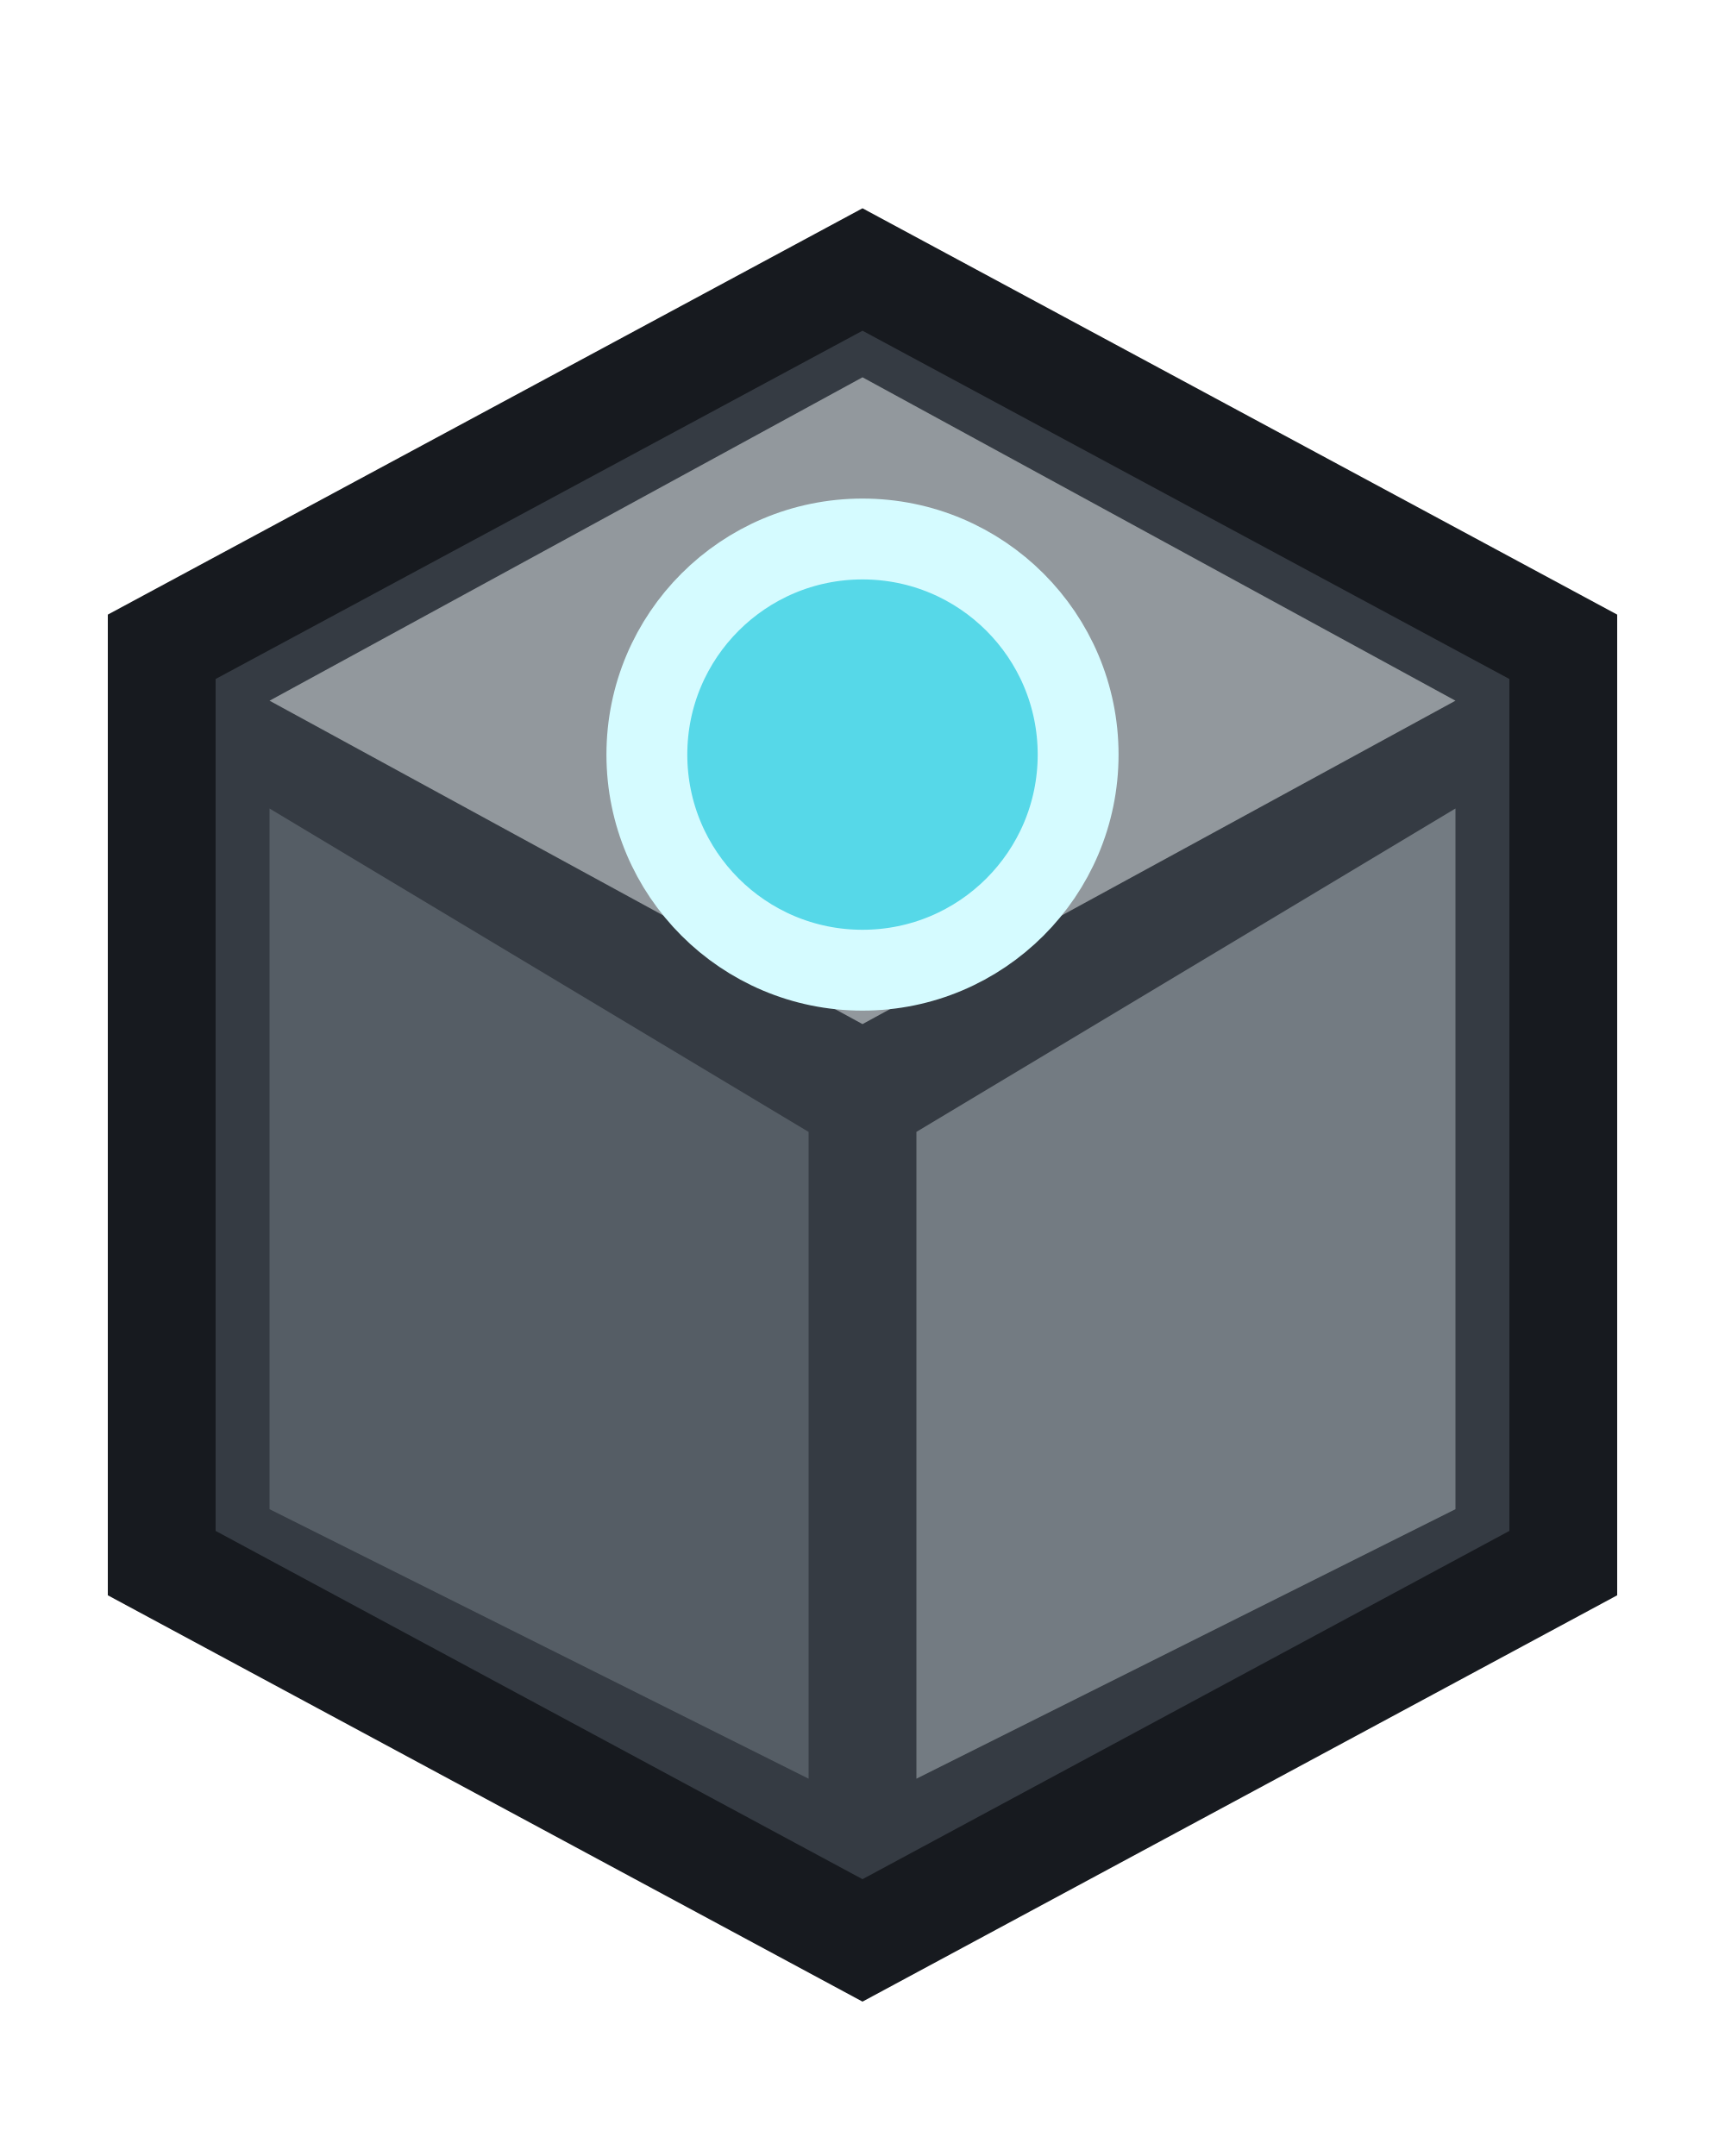
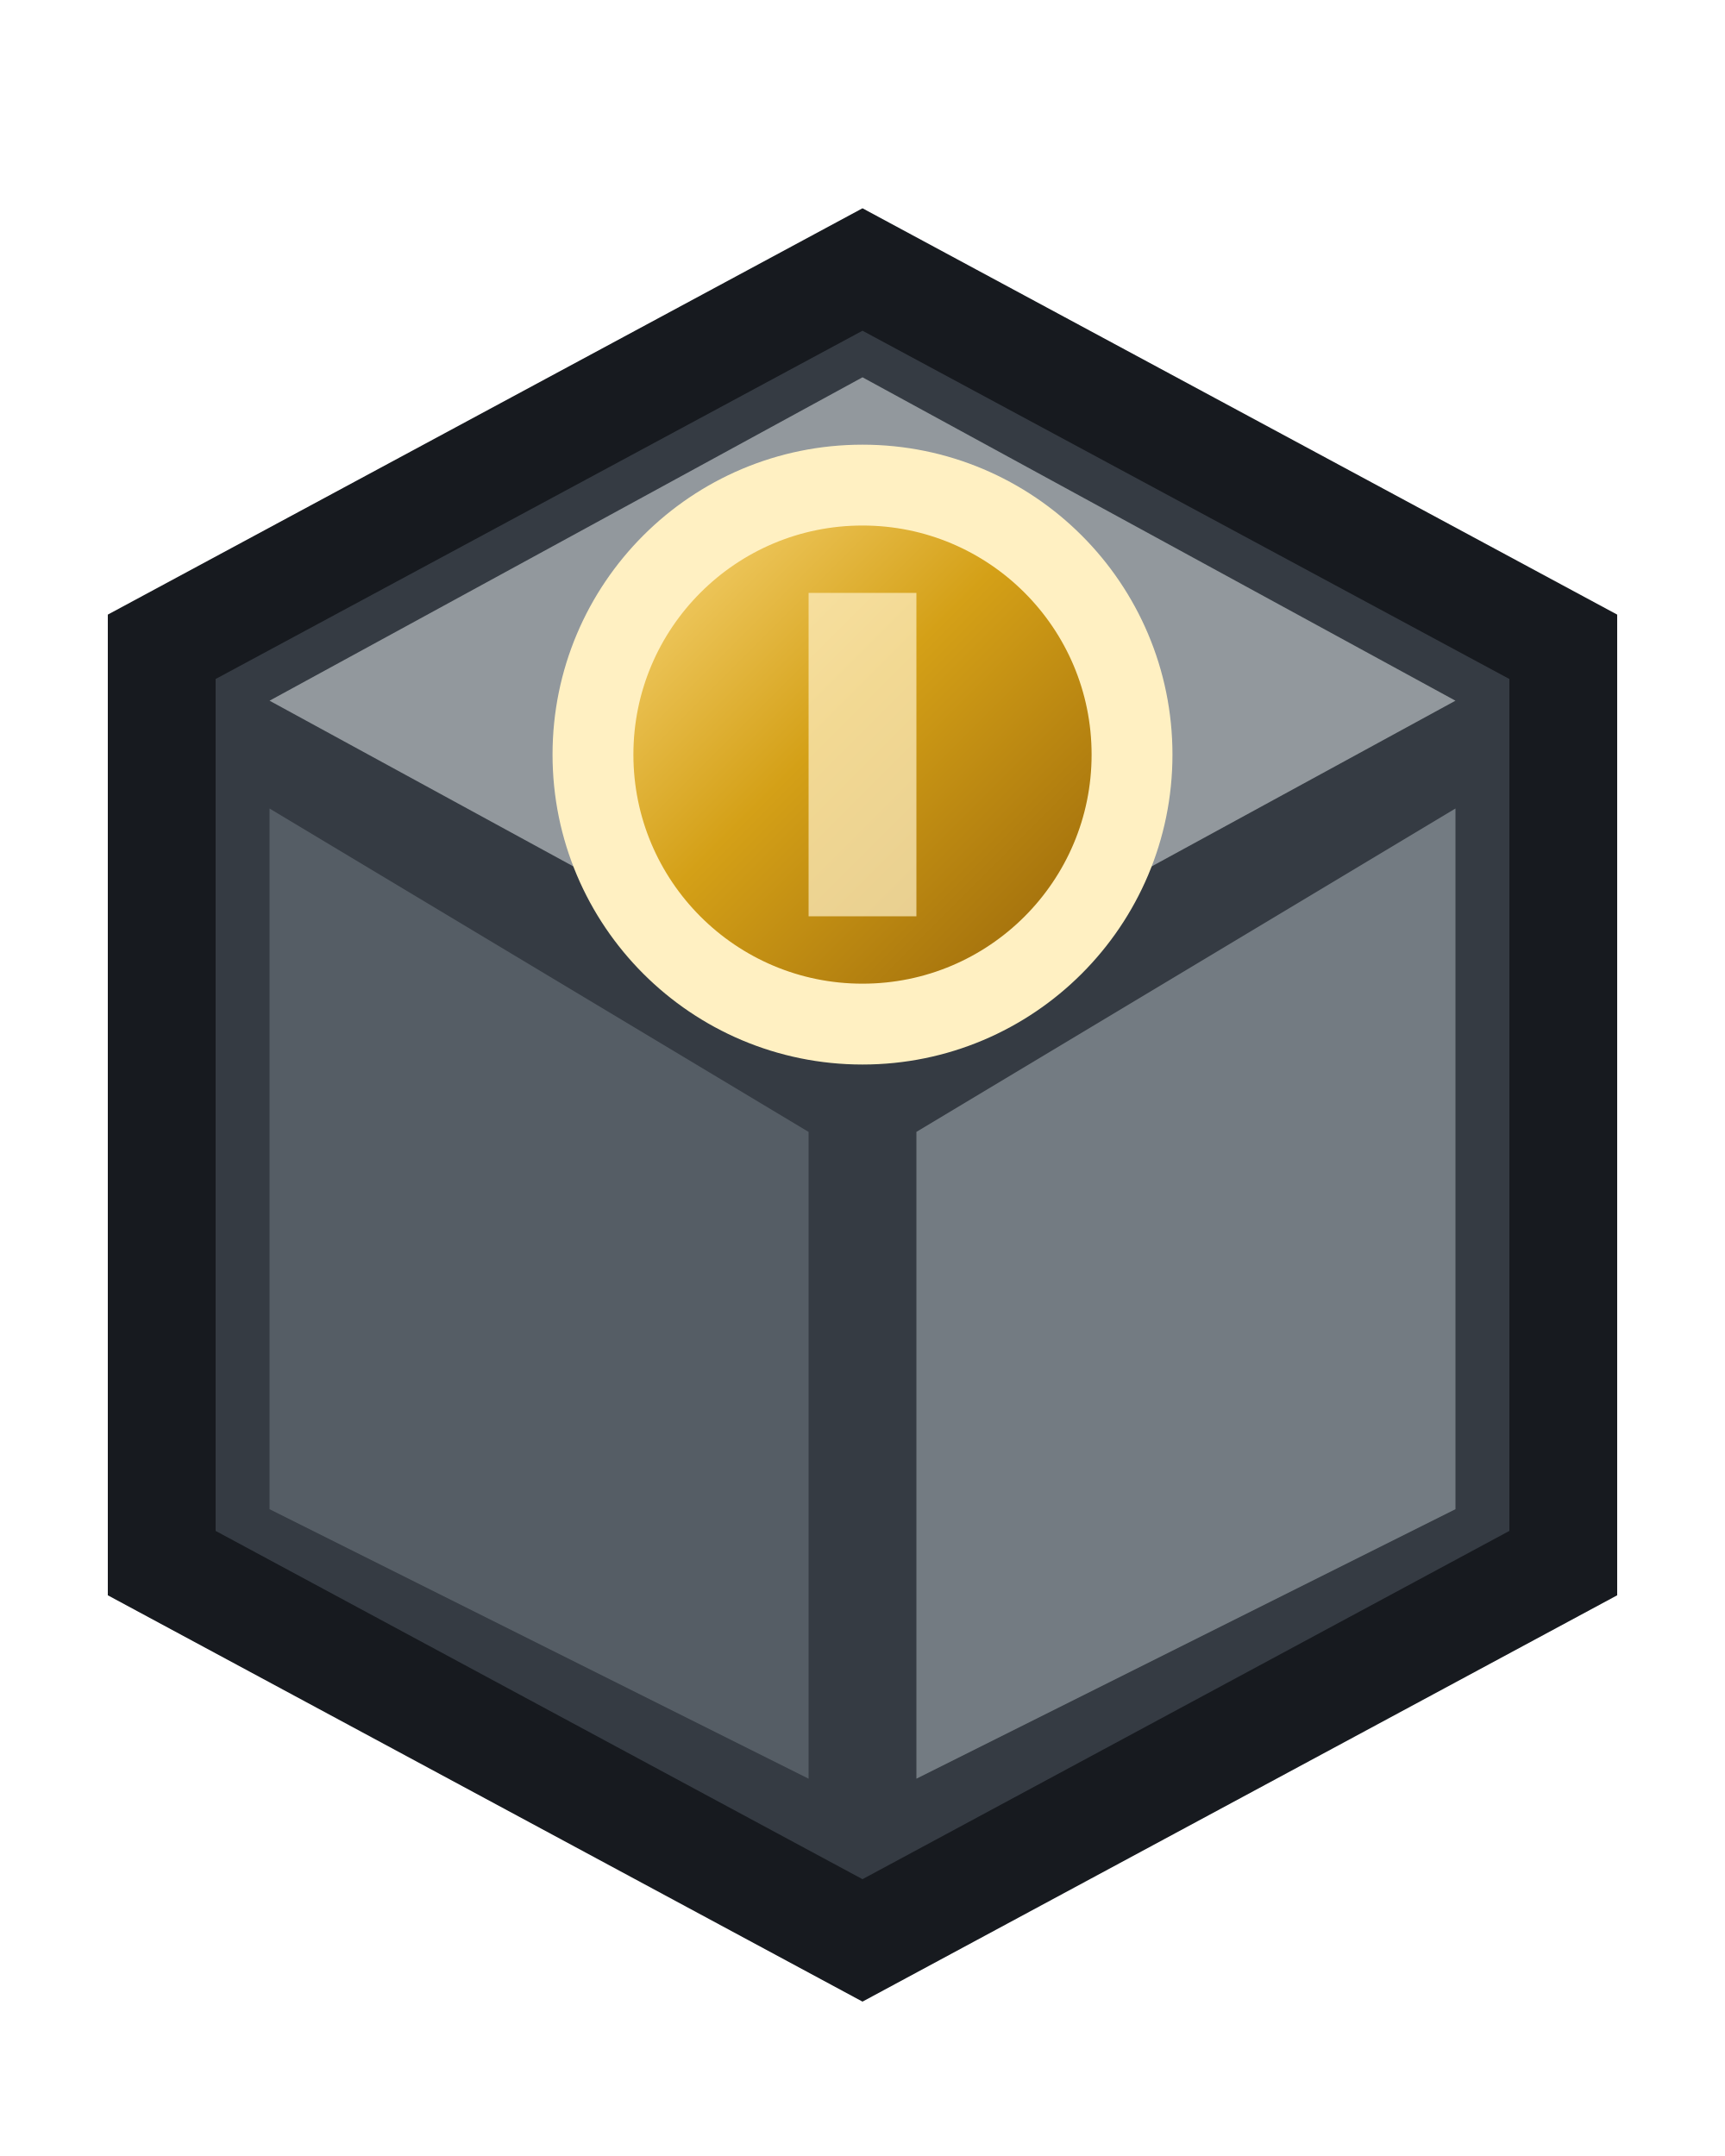
<svg xmlns="http://www.w3.org/2000/svg" width="32" height="40" viewBox="0 0 32 40">
+   <defs>
+     <linearGradient id="amber" x1="0" y1="0" x2="1" y2="1">
+       <stop offset="0" stop-color="#FFE08A" />
+       <stop offset=".45" stop-color="#D4A017" />
+       <stop offset="1" stop-color="#8F5D08" />
+     </linearGradient>
+   </defs>
  <path d="M3 12 16 5l13 7v17l-13 7L3 29z" fill="#353b43" stroke="#171a1f" stroke-width="2" />
  <path d="m5 13 11-6 11 6-11 6z" fill="#92989d" />
  <path d="m5 15 10 6v12L5 28z" fill="#555d65" />
  <path d="m17 21 10-6v13l-10 5z" fill="#737b82" />
-   <circle cx="16" cy="14" r="4" fill="#56d8e8" stroke="#d5fbff" stroke-width="1.5" />
+   <circle cx="16" cy="14" r="5" fill="url(#amber)" stroke="#FFF0C2" stroke-width="1.5" />
+   <path d="M15 11h2v6h-2z" fill="#FFF1C7" opacity=".7" />
</svg>
